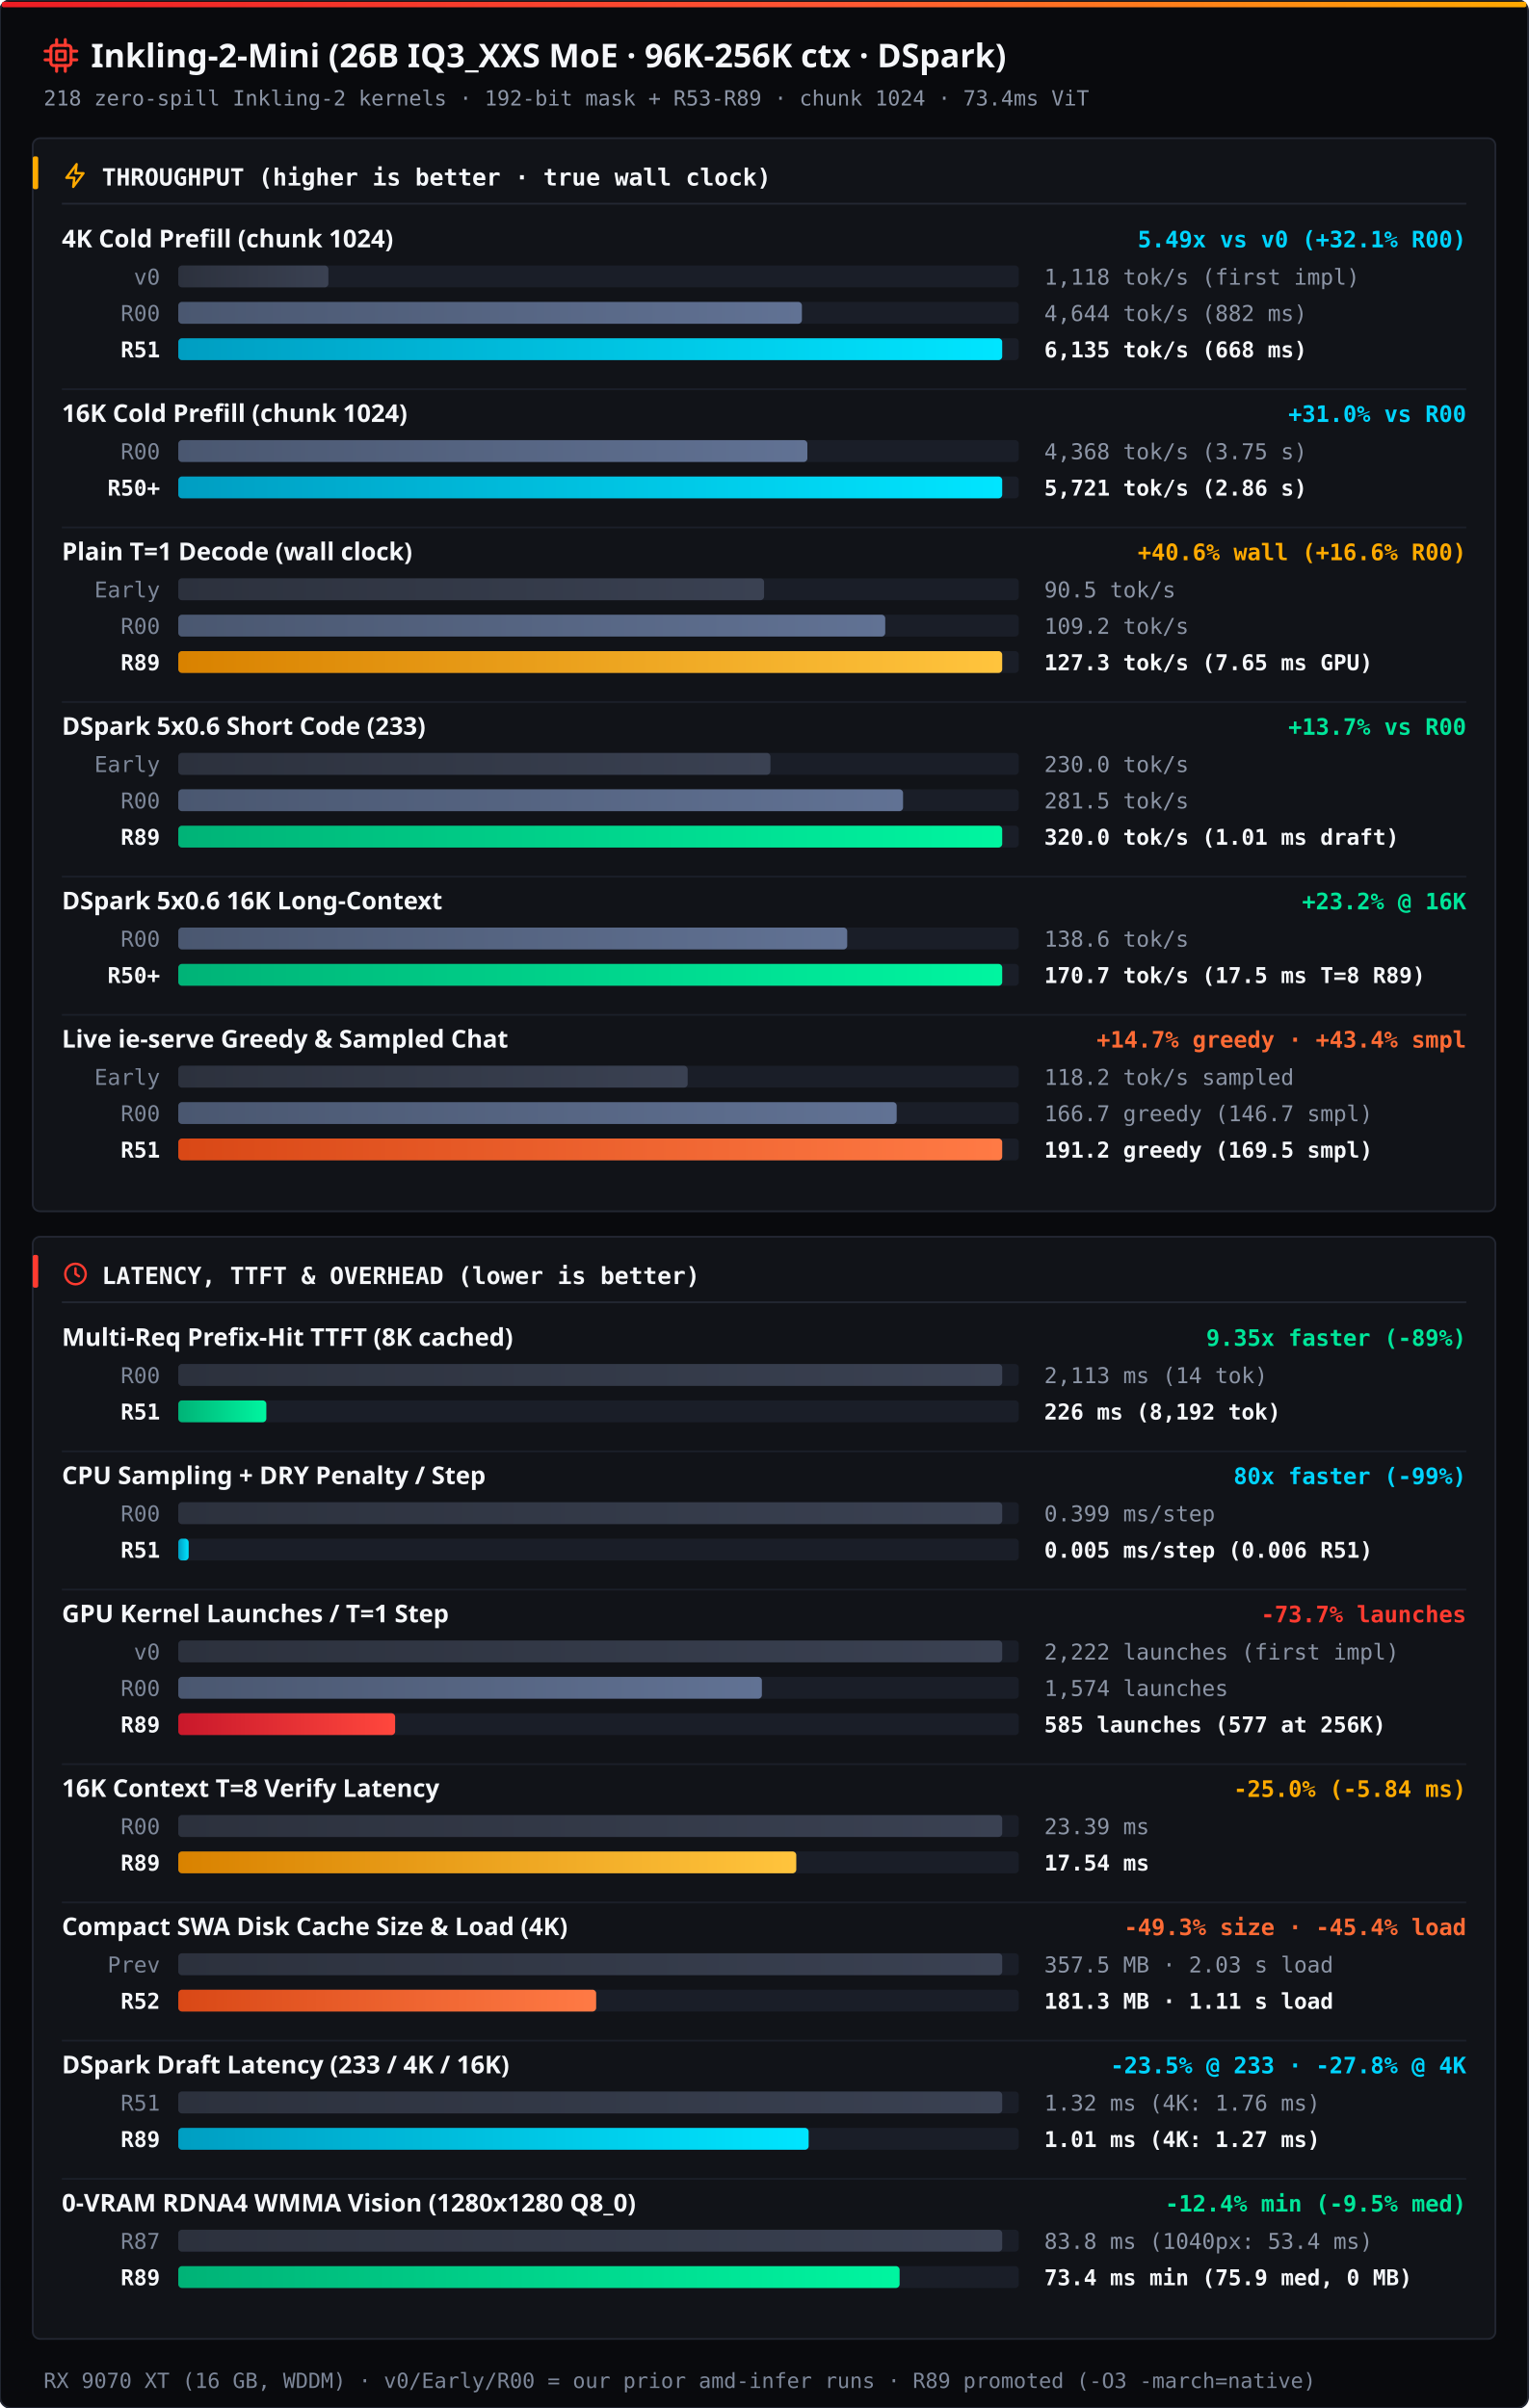
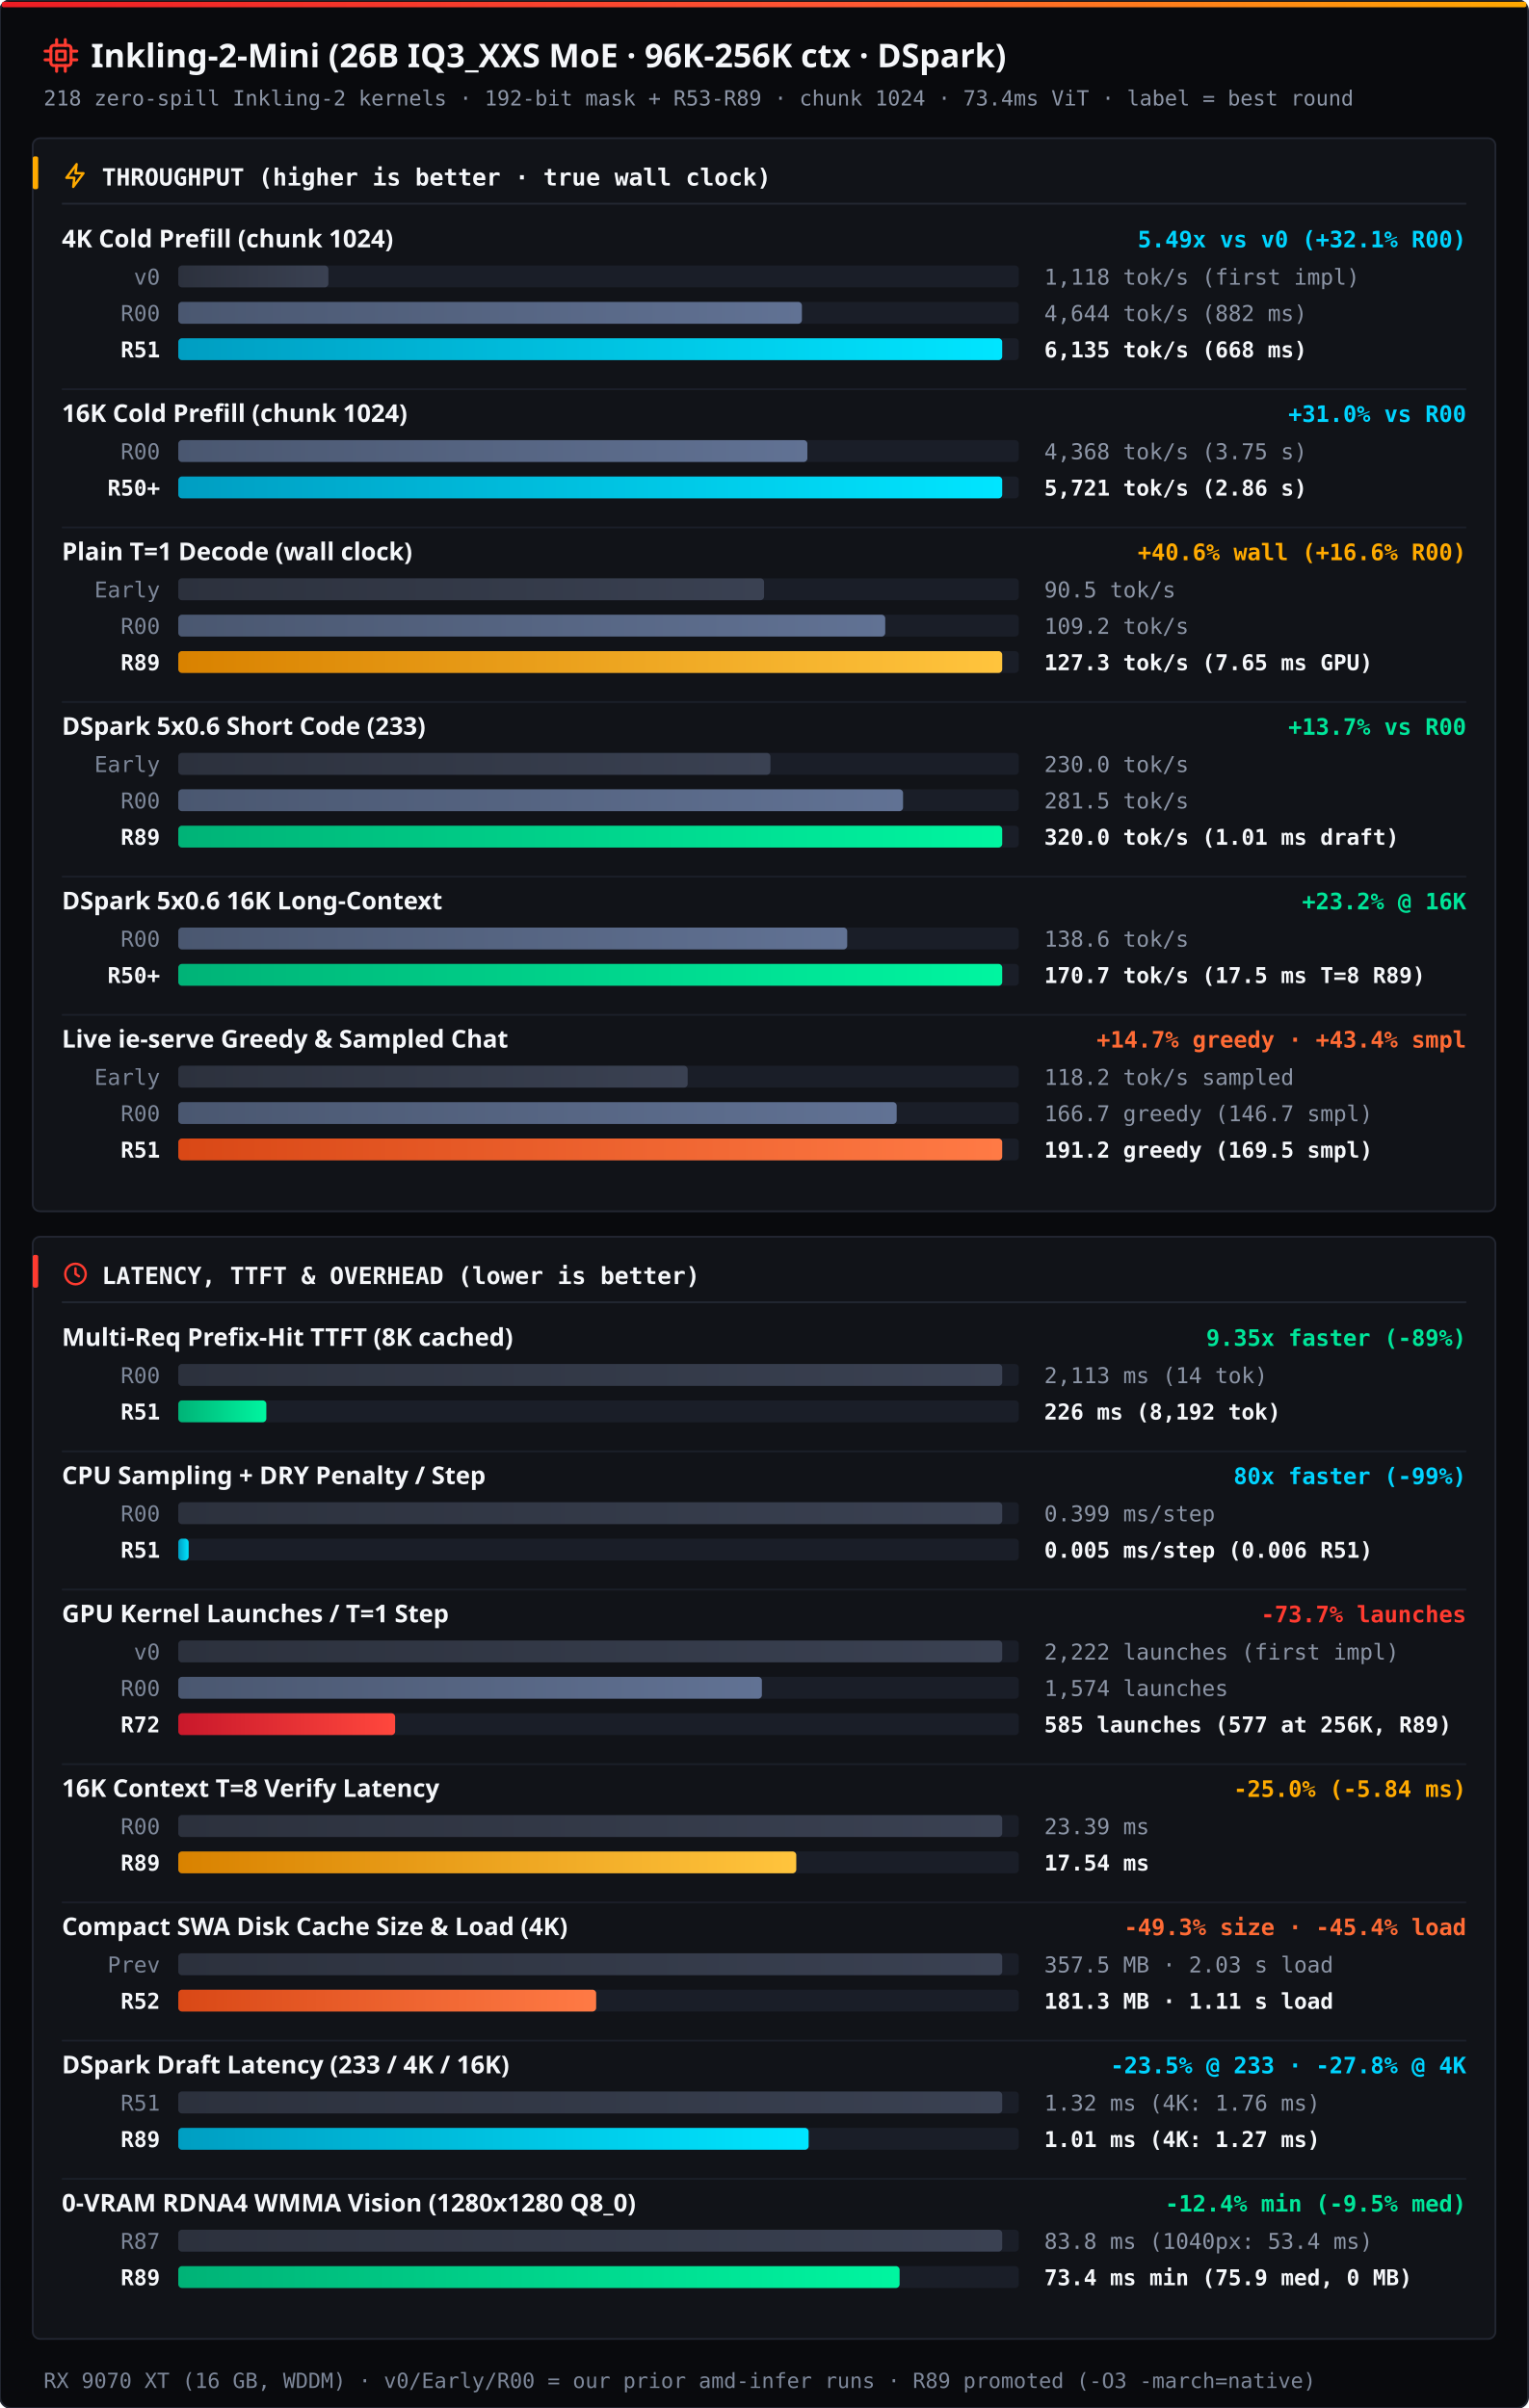
<svg xmlns="http://www.w3.org/2000/svg" viewBox="0 0 840 1324" width="840" height="1324" role="img" aria-label="Inkling-2-Mini (26B IQ3_XXS MoE · 96K-256K ctx · f16/q4rot KV · DSpark · R89)">
  <defs>
    <linearGradient id="radeonBar" x1="0" y1="0" x2="1" y2="0">
      <stop offset="0%" stop-color="#ed1c24" />
      <stop offset="55%" stop-color="#ff5733" />
      <stop offset="100%" stop-color="#ffaa00" />
    </linearGradient>
    <linearGradient id="g_cyan" x1="0" y1="0" x2="1" y2="0">
      <stop offset="0%" stop-color="#009ec2" />
      <stop offset="100%" stop-color="#00e5ff" />
    </linearGradient>
    <linearGradient id="g_emerald" x1="0" y1="0" x2="1" y2="0">
      <stop offset="0%" stop-color="#00b377" />
      <stop offset="100%" stop-color="#00f5a0" />
    </linearGradient>
    <linearGradient id="g_amber" x1="0" y1="0" x2="1" y2="0">
      <stop offset="0%" stop-color="#d98200" />
      <stop offset="100%" stop-color="#ffc43d" />
    </linearGradient>
    <linearGradient id="g_orange" x1="0" y1="0" x2="1" y2="0">
      <stop offset="0%" stop-color="#d94816" />
      <stop offset="100%" stop-color="#ff7a45" />
    </linearGradient>
    <linearGradient id="g_crimson" x1="0" y1="0" x2="1" y2="0">
      <stop offset="0%" stop-color="#c9182b" />
      <stop offset="100%" stop-color="#ff473d" />
    </linearGradient>
    <linearGradient id="g_v0" x1="0" y1="0" x2="1" y2="0">
      <stop offset="0%" stop-color="#2c313d" />
      <stop offset="100%" stop-color="#3a4152" />
    </linearGradient>
    <linearGradient id="g_mid" x1="0" y1="0" x2="1" y2="0">
      <stop offset="0%" stop-color="#4a5770" />
      <stop offset="100%" stop-color="#617294" />
    </linearGradient>
  </defs>
  <rect width="840" height="1324" rx="6" fill="#090a0d" stroke="#232732" stroke-width="1" />
  <rect x="1" y="1" width="838" height="3" rx="1" fill="url(#radeonBar)" />
  <g transform="translate(24.0,21.0) scale(0.7917)" fill="none" stroke="#ff3b30" stroke-width="2.1" stroke-linecap="round" stroke-linejoin="round">
    <rect x="5" y="5" width="14" height="14" rx="2" />
    <rect x="9" y="9" width="6" height="6" />
    <path d="M9 1v4M15 1v4M9 19v4M15 19v4M1 9h4M1 15h4M19 9h4M19 15h4" />
  </g>
  <text x="50" y="37" fill="#f5f7fa" font-size="18" font-weight="700" font-family="system-ui,Segoe UI,sans-serif">Inkling-2-Mini (26B IQ3_XXS MoE · 96K-256K ctx · DSpark)</text>
-   <text x="24" y="58" fill="#8c95a6" font-size="11.5" font-family="ui-monospace,Consolas,monospace">218 zero-spill Inkling-2 kernels · 192-bit mask + R53-R89 · chunk 1024 · 73.4ms ViT</text>
+   <text x="24" y="58" fill="#8c95a6" font-size="11.5" font-family="ui-monospace,Consolas,monospace">218 zero-spill Inkling-2 kernels · 192-bit mask + R53-R89 · chunk 1024 · 73.4ms ViT · label = best round</text>
  <rect x="18" y="76" width="804" height="590" rx="4" fill="#111318" stroke="#232732" />
  <rect x="18" y="86" width="3" height="18" rx="1" fill="#ffaa00" />
  <g transform="translate(34.0,89.0) scale(0.625)" fill="none" stroke="#ffaa00" stroke-width="2.1" stroke-linecap="round" stroke-linejoin="round">
    <path d="M13 2L4 14h7l-1 8 9-12h-7z" />
  </g>
  <text x="56" y="102" fill="#f5f7fa" font-size="13" font-weight="700" font-family="ui-monospace,Consolas,monospace">THROUGHPUT (higher is better · true wall clock)</text>
  <line x1="34" y1="112" x2="806" y2="112" stroke="#232732" stroke-width="1" />
  <text x="34" y="136" fill="#f5f7fa" font-size="13.5" font-weight="700" font-family="system-ui,Segoe UI,sans-serif">4K Cold Prefill (chunk 1024)</text>
  <text x="806" y="136" fill="#00d4ff" font-size="12.5" font-weight="700" text-anchor="end" font-family="ui-monospace,Consolas,monospace">5.49x vs v0 (+32.1% R00)</text>
  <rect x="98" y="146" width="462" height="12" rx="2" fill="#1a1e28" />
  <rect x="98" y="146" width="82.5" height="12" rx="2" fill="url(#g_v0)" />
  <text x="88" y="156.5" fill="#7d8799" font-size="12" font-weight="500" text-anchor="end" font-family="ui-monospace,Consolas,monospace">v0</text>
  <text x="574" y="156.5" fill="#8c95a6" font-size="12" font-weight="500" font-family="ui-monospace,Consolas,monospace">1,118 tok/s (first impl)</text>
  <rect x="98" y="166" width="462" height="12" rx="2" fill="#1a1e28" />
  <rect x="98" y="166" width="342.8" height="12" rx="2" fill="url(#g_mid)" />
  <text x="88" y="176.5" fill="#7d8799" font-size="12" font-weight="500" text-anchor="end" font-family="ui-monospace,Consolas,monospace">R00</text>
  <text x="574" y="176.5" fill="#8c95a6" font-size="12" font-weight="500" font-family="ui-monospace,Consolas,monospace">4,644 tok/s (882 ms)</text>
  <rect x="98" y="186" width="462" height="12" rx="2" fill="#1a1e28" />
  <rect x="98" y="186" width="452.9" height="12" rx="2" fill="url(#g_cyan)" />
  <text x="88" y="196.5" fill="#f5f7fa" font-size="12" font-weight="700" text-anchor="end" font-family="ui-monospace,Consolas,monospace">R51</text>
  <text x="574" y="196.5" fill="#f5f7fa" font-size="12" font-weight="700" font-family="ui-monospace,Consolas,monospace">6,135 tok/s (668 ms)</text>
  <line x1="34" y1="214" x2="806" y2="214" stroke="#1b1f29" stroke-width="1" />
  <text x="34" y="232" fill="#f5f7fa" font-size="13.5" font-weight="700" font-family="system-ui,Segoe UI,sans-serif">16K Cold Prefill (chunk 1024)</text>
  <text x="806" y="232" fill="#00d4ff" font-size="12.5" font-weight="700" text-anchor="end" font-family="ui-monospace,Consolas,monospace">+31.0% vs R00</text>
  <rect x="98" y="242" width="462" height="12" rx="2" fill="#1a1e28" />
  <rect x="98" y="242" width="345.8" height="12" rx="2" fill="url(#g_mid)" />
  <text x="88" y="252.5" fill="#7d8799" font-size="12" font-weight="500" text-anchor="end" font-family="ui-monospace,Consolas,monospace">R00</text>
  <text x="574" y="252.5" fill="#8c95a6" font-size="12" font-weight="500" font-family="ui-monospace,Consolas,monospace">4,368 tok/s (3.75 s)</text>
  <rect x="98" y="262" width="462" height="12" rx="2" fill="#1a1e28" />
  <rect x="98" y="262" width="452.9" height="12" rx="2" fill="url(#g_cyan)" />
  <text x="88" y="272.5" fill="#f5f7fa" font-size="12" font-weight="700" text-anchor="end" font-family="ui-monospace,Consolas,monospace">R50+</text>
  <text x="574" y="272.5" fill="#f5f7fa" font-size="12" font-weight="700" font-family="ui-monospace,Consolas,monospace">5,721 tok/s (2.86 s)</text>
  <line x1="34" y1="290" x2="806" y2="290" stroke="#1b1f29" stroke-width="1" />
  <text x="34" y="308" fill="#f5f7fa" font-size="13.5" font-weight="700" font-family="system-ui,Segoe UI,sans-serif">Plain T=1 Decode (wall clock)</text>
  <text x="806" y="308" fill="#ffaa00" font-size="12.5" font-weight="700" text-anchor="end" font-family="ui-monospace,Consolas,monospace">+40.6% wall (+16.6% R00)</text>
  <rect x="98" y="318" width="462" height="12" rx="2" fill="#1a1e28" />
  <rect x="98" y="318" width="322.0" height="12" rx="2" fill="url(#g_v0)" />
  <text x="88" y="328.5" fill="#7d8799" font-size="12" font-weight="500" text-anchor="end" font-family="ui-monospace,Consolas,monospace">Early</text>
  <text x="574" y="328.5" fill="#8c95a6" font-size="12" font-weight="500" font-family="ui-monospace,Consolas,monospace">90.5 tok/s</text>
  <rect x="98" y="338" width="462" height="12" rx="2" fill="#1a1e28" />
  <rect x="98" y="338" width="388.6" height="12" rx="2" fill="url(#g_mid)" />
  <text x="88" y="348.5" fill="#7d8799" font-size="12" font-weight="500" text-anchor="end" font-family="ui-monospace,Consolas,monospace">R00</text>
  <text x="574" y="348.5" fill="#8c95a6" font-size="12" font-weight="500" font-family="ui-monospace,Consolas,monospace">109.2 tok/s</text>
  <rect x="98" y="358" width="462" height="12" rx="2" fill="#1a1e28" />
  <rect x="98" y="358" width="452.9" height="12" rx="2" fill="url(#g_amber)" />
  <text x="88" y="368.5" fill="#f5f7fa" font-size="12" font-weight="700" text-anchor="end" font-family="ui-monospace,Consolas,monospace">R89</text>
  <text x="574" y="368.5" fill="#f5f7fa" font-size="12" font-weight="700" font-family="ui-monospace,Consolas,monospace">127.3 tok/s (7.65 ms GPU)</text>
  <line x1="34" y1="386" x2="806" y2="386" stroke="#1b1f29" stroke-width="1" />
  <text x="34" y="404" fill="#f5f7fa" font-size="13.5" font-weight="700" font-family="system-ui,Segoe UI,sans-serif">DSpark 5x0.6 Short Code (233)</text>
  <text x="806" y="404" fill="#00e599" font-size="12.5" font-weight="700" text-anchor="end" font-family="ui-monospace,Consolas,monospace">+13.7% vs R00</text>
  <rect x="98" y="414" width="462" height="12" rx="2" fill="#1a1e28" />
  <rect x="98" y="414" width="325.5" height="12" rx="2" fill="url(#g_v0)" />
  <text x="88" y="424.5" fill="#7d8799" font-size="12" font-weight="500" text-anchor="end" font-family="ui-monospace,Consolas,monospace">Early</text>
  <text x="574" y="424.5" fill="#8c95a6" font-size="12" font-weight="500" font-family="ui-monospace,Consolas,monospace">230.0 tok/s</text>
  <rect x="98" y="434" width="462" height="12" rx="2" fill="#1a1e28" />
  <rect x="98" y="434" width="398.4" height="12" rx="2" fill="url(#g_mid)" />
  <text x="88" y="444.5" fill="#7d8799" font-size="12" font-weight="500" text-anchor="end" font-family="ui-monospace,Consolas,monospace">R00</text>
  <text x="574" y="444.5" fill="#8c95a6" font-size="12" font-weight="500" font-family="ui-monospace,Consolas,monospace">281.5 tok/s</text>
  <rect x="98" y="454" width="462" height="12" rx="2" fill="#1a1e28" />
  <rect x="98" y="454" width="452.9" height="12" rx="2" fill="url(#g_emerald)" />
  <text x="88" y="464.5" fill="#f5f7fa" font-size="12" font-weight="700" text-anchor="end" font-family="ui-monospace,Consolas,monospace">R89</text>
  <text x="574" y="464.5" fill="#f5f7fa" font-size="12" font-weight="700" font-family="ui-monospace,Consolas,monospace">320.0 tok/s (1.01 ms draft)</text>
  <line x1="34" y1="482" x2="806" y2="482" stroke="#1b1f29" stroke-width="1" />
  <text x="34" y="500" fill="#f5f7fa" font-size="13.5" font-weight="700" font-family="system-ui,Segoe UI,sans-serif">DSpark 5x0.6 16K Long-Context</text>
  <text x="806" y="500" fill="#00e599" font-size="12.5" font-weight="700" text-anchor="end" font-family="ui-monospace,Consolas,monospace">+23.2% @ 16K</text>
  <rect x="98" y="510" width="462" height="12" rx="2" fill="#1a1e28" />
  <rect x="98" y="510" width="367.7" height="12" rx="2" fill="url(#g_mid)" />
  <text x="88" y="520.5" fill="#7d8799" font-size="12" font-weight="500" text-anchor="end" font-family="ui-monospace,Consolas,monospace">R00</text>
  <text x="574" y="520.5" fill="#8c95a6" font-size="12" font-weight="500" font-family="ui-monospace,Consolas,monospace">138.6 tok/s</text>
  <rect x="98" y="530" width="462" height="12" rx="2" fill="#1a1e28" />
  <rect x="98" y="530" width="452.9" height="12" rx="2" fill="url(#g_emerald)" />
  <text x="88" y="540.5" fill="#f5f7fa" font-size="12" font-weight="700" text-anchor="end" font-family="ui-monospace,Consolas,monospace">R50+</text>
  <text x="574" y="540.5" fill="#f5f7fa" font-size="12" font-weight="700" font-family="ui-monospace,Consolas,monospace">170.7 tok/s (17.5 ms T=8 R89)</text>
  <line x1="34" y1="558" x2="806" y2="558" stroke="#1b1f29" stroke-width="1" />
  <text x="34" y="576" fill="#f5f7fa" font-size="13.5" font-weight="700" font-family="system-ui,Segoe UI,sans-serif">Live ie-serve Greedy &amp; Sampled Chat</text>
  <text x="806" y="576" fill="#ff6b35" font-size="12.5" font-weight="700" text-anchor="end" font-family="ui-monospace,Consolas,monospace">+14.7% greedy · +43.4% smpl</text>
  <rect x="98" y="586" width="462" height="12" rx="2" fill="#1a1e28" />
  <rect x="98" y="586" width="280.0" height="12" rx="2" fill="url(#g_v0)" />
  <text x="88" y="596.5" fill="#7d8799" font-size="12" font-weight="500" text-anchor="end" font-family="ui-monospace,Consolas,monospace">Early</text>
  <text x="574" y="596.5" fill="#8c95a6" font-size="12" font-weight="500" font-family="ui-monospace,Consolas,monospace">118.2 tok/s sampled</text>
  <rect x="98" y="606" width="462" height="12" rx="2" fill="#1a1e28" />
  <rect x="98" y="606" width="394.9" height="12" rx="2" fill="url(#g_mid)" />
  <text x="88" y="616.5" fill="#7d8799" font-size="12" font-weight="500" text-anchor="end" font-family="ui-monospace,Consolas,monospace">R00</text>
  <text x="574" y="616.5" fill="#8c95a6" font-size="12" font-weight="500" font-family="ui-monospace,Consolas,monospace">166.7 greedy (146.7 smpl)</text>
  <rect x="98" y="626" width="462" height="12" rx="2" fill="#1a1e28" />
  <rect x="98" y="626" width="452.9" height="12" rx="2" fill="url(#g_orange)" />
  <text x="88" y="636.5" fill="#f5f7fa" font-size="12" font-weight="700" text-anchor="end" font-family="ui-monospace,Consolas,monospace">R51</text>
  <text x="574" y="636.5" fill="#f5f7fa" font-size="12" font-weight="700" font-family="ui-monospace,Consolas,monospace">191.2 greedy (169.5 smpl)</text>
  <rect x="18" y="680" width="804" height="606" rx="4" fill="#111318" stroke="#232732" />
  <rect x="18" y="690" width="3" height="18" rx="1" fill="#ff3b30" />
  <g transform="translate(34.0,693.0) scale(0.625)" fill="none" stroke="#ff3b30" stroke-width="2.1" stroke-linecap="round" stroke-linejoin="round">
    <circle cx="12" cy="12" r="9" />
    <path d="M12 7v5l3 2" />
  </g>
  <text x="56" y="706" fill="#f5f7fa" font-size="13" font-weight="700" font-family="ui-monospace,Consolas,monospace">LATENCY, TTFT &amp; OVERHEAD (lower is better)</text>
  <line x1="34" y1="716" x2="806" y2="716" stroke="#232732" stroke-width="1" />
  <text x="34" y="740" fill="#f5f7fa" font-size="13.5" font-weight="700" font-family="system-ui,Segoe UI,sans-serif">Multi-Req Prefix-Hit TTFT (8K cached)</text>
  <text x="806" y="740" fill="#00e599" font-size="12.5" font-weight="700" text-anchor="end" font-family="ui-monospace,Consolas,monospace">9.35x faster (-89%)</text>
  <rect x="98" y="750" width="462" height="12" rx="2" fill="#1a1e28" />
  <rect x="98" y="750" width="452.9" height="12" rx="2" fill="url(#g_v0)" />
  <text x="88" y="760.5" fill="#7d8799" font-size="12" font-weight="500" text-anchor="end" font-family="ui-monospace,Consolas,monospace">R00</text>
  <text x="574" y="760.5" fill="#8c95a6" font-size="12" font-weight="500" font-family="ui-monospace,Consolas,monospace">2,113 ms (14 tok)</text>
  <rect x="98" y="770" width="462" height="12" rx="2" fill="#1a1e28" />
  <rect x="98" y="770" width="48.4" height="12" rx="2" fill="url(#g_emerald)" />
  <text x="88" y="780.5" fill="#f5f7fa" font-size="12" font-weight="700" text-anchor="end" font-family="ui-monospace,Consolas,monospace">R51</text>
  <text x="574" y="780.5" fill="#f5f7fa" font-size="12" font-weight="700" font-family="ui-monospace,Consolas,monospace">226 ms (8,192 tok)</text>
  <line x1="34" y1="798" x2="806" y2="798" stroke="#1b1f29" stroke-width="1" />
  <text x="34" y="816" fill="#f5f7fa" font-size="13.5" font-weight="700" font-family="system-ui,Segoe UI,sans-serif">CPU Sampling + DRY Penalty / Step</text>
  <text x="806" y="816" fill="#00d4ff" font-size="12.5" font-weight="700" text-anchor="end" font-family="ui-monospace,Consolas,monospace">80x faster (-99%)</text>
  <rect x="98" y="826" width="462" height="12" rx="2" fill="#1a1e28" />
  <rect x="98" y="826" width="452.9" height="12" rx="2" fill="url(#g_v0)" />
  <text x="88" y="836.5" fill="#7d8799" font-size="12" font-weight="500" text-anchor="end" font-family="ui-monospace,Consolas,monospace">R00</text>
  <text x="574" y="836.5" fill="#8c95a6" font-size="12" font-weight="500" font-family="ui-monospace,Consolas,monospace">0.399 ms/step</text>
  <rect x="98" y="846" width="462" height="12" rx="2" fill="#1a1e28" />
  <rect x="98" y="846" width="5.7" height="12" rx="2" fill="url(#g_cyan)" />
  <text x="88" y="856.5" fill="#f5f7fa" font-size="12" font-weight="700" text-anchor="end" font-family="ui-monospace,Consolas,monospace">R51</text>
  <text x="574" y="856.5" fill="#f5f7fa" font-size="12" font-weight="700" font-family="ui-monospace,Consolas,monospace">0.005 ms/step (0.006 R51)</text>
  <line x1="34" y1="874" x2="806" y2="874" stroke="#1b1f29" stroke-width="1" />
  <text x="34" y="892" fill="#f5f7fa" font-size="13.5" font-weight="700" font-family="system-ui,Segoe UI,sans-serif">GPU Kernel Launches / T=1 Step</text>
  <text x="806" y="892" fill="#ff3b30" font-size="12.5" font-weight="700" text-anchor="end" font-family="ui-monospace,Consolas,monospace">-73.7% launches</text>
  <rect x="98" y="902" width="462" height="12" rx="2" fill="#1a1e28" />
  <rect x="98" y="902" width="452.9" height="12" rx="2" fill="url(#g_v0)" />
  <text x="88" y="912.5" fill="#7d8799" font-size="12" font-weight="500" text-anchor="end" font-family="ui-monospace,Consolas,monospace">v0</text>
  <text x="574" y="912.5" fill="#8c95a6" font-size="12" font-weight="500" font-family="ui-monospace,Consolas,monospace">2,222 launches (first impl)</text>
  <rect x="98" y="922" width="462" height="12" rx="2" fill="#1a1e28" />
  <rect x="98" y="922" width="320.8" height="12" rx="2" fill="url(#g_mid)" />
  <text x="88" y="932.5" fill="#7d8799" font-size="12" font-weight="500" text-anchor="end" font-family="ui-monospace,Consolas,monospace">R00</text>
  <text x="574" y="932.5" fill="#8c95a6" font-size="12" font-weight="500" font-family="ui-monospace,Consolas,monospace">1,574 launches</text>
  <rect x="98" y="942" width="462" height="12" rx="2" fill="#1a1e28" />
  <rect x="98" y="942" width="119.2" height="12" rx="2" fill="url(#g_crimson)" />
-   <text x="88" y="952.5" fill="#f5f7fa" font-size="12" font-weight="700" text-anchor="end" font-family="ui-monospace,Consolas,monospace">R89</text>
-   <text x="574" y="952.5" fill="#f5f7fa" font-size="12" font-weight="700" font-family="ui-monospace,Consolas,monospace">585 launches (577 at 256K)</text>
+   <text x="88" y="952.5" fill="#f5f7fa" font-size="12" font-weight="700" text-anchor="end" font-family="ui-monospace,Consolas,monospace">R72</text>
+   <text x="574" y="952.5" fill="#f5f7fa" font-size="12" font-weight="700" font-family="ui-monospace,Consolas,monospace">585 launches (577 at 256K, R89)</text>
  <line x1="34" y1="970" x2="806" y2="970" stroke="#1b1f29" stroke-width="1" />
  <text x="34" y="988" fill="#f5f7fa" font-size="13.5" font-weight="700" font-family="system-ui,Segoe UI,sans-serif">16K Context T=8 Verify Latency</text>
  <text x="806" y="988" fill="#ffaa00" font-size="12.5" font-weight="700" text-anchor="end" font-family="ui-monospace,Consolas,monospace">-25.0% (-5.84 ms)</text>
  <rect x="98" y="998" width="462" height="12" rx="2" fill="#1a1e28" />
  <rect x="98" y="998" width="452.9" height="12" rx="2" fill="url(#g_v0)" />
  <text x="88" y="1008.5" fill="#7d8799" font-size="12" font-weight="500" text-anchor="end" font-family="ui-monospace,Consolas,monospace">R00</text>
  <text x="574" y="1008.5" fill="#8c95a6" font-size="12" font-weight="500" font-family="ui-monospace,Consolas,monospace">23.39 ms</text>
  <rect x="98" y="1018" width="462" height="12" rx="2" fill="#1a1e28" />
  <rect x="98" y="1018" width="339.7" height="12" rx="2" fill="url(#g_amber)" />
  <text x="88" y="1028.5" fill="#f5f7fa" font-size="12" font-weight="700" text-anchor="end" font-family="ui-monospace,Consolas,monospace">R89</text>
  <text x="574" y="1028.5" fill="#f5f7fa" font-size="12" font-weight="700" font-family="ui-monospace,Consolas,monospace">17.54 ms</text>
  <line x1="34" y1="1046" x2="806" y2="1046" stroke="#1b1f29" stroke-width="1" />
  <text x="34" y="1064" fill="#f5f7fa" font-size="13.5" font-weight="700" font-family="system-ui,Segoe UI,sans-serif">Compact SWA Disk Cache Size &amp; Load (4K)</text>
  <text x="806" y="1064" fill="#ff6b35" font-size="12.5" font-weight="700" text-anchor="end" font-family="ui-monospace,Consolas,monospace">-49.3% size · -45.4% load</text>
  <rect x="98" y="1074" width="462" height="12" rx="2" fill="#1a1e28" />
  <rect x="98" y="1074" width="452.9" height="12" rx="2" fill="url(#g_v0)" />
  <text x="88" y="1084.5" fill="#7d8799" font-size="12" font-weight="500" text-anchor="end" font-family="ui-monospace,Consolas,monospace">Prev</text>
  <text x="574" y="1084.5" fill="#8c95a6" font-size="12" font-weight="500" font-family="ui-monospace,Consolas,monospace">357.5 MB · 2.03 s load</text>
  <rect x="98" y="1094" width="462" height="12" rx="2" fill="#1a1e28" />
  <rect x="98" y="1094" width="229.7" height="12" rx="2" fill="url(#g_orange)" />
  <text x="88" y="1104.5" fill="#f5f7fa" font-size="12" font-weight="700" text-anchor="end" font-family="ui-monospace,Consolas,monospace">R52</text>
  <text x="574" y="1104.5" fill="#f5f7fa" font-size="12" font-weight="700" font-family="ui-monospace,Consolas,monospace">181.3 MB · 1.11 s load</text>
  <line x1="34" y1="1122" x2="806" y2="1122" stroke="#1b1f29" stroke-width="1" />
  <text x="34" y="1140" fill="#f5f7fa" font-size="13.5" font-weight="700" font-family="system-ui,Segoe UI,sans-serif">DSpark Draft Latency (233 / 4K / 16K)</text>
  <text x="806" y="1140" fill="#00d4ff" font-size="12.5" font-weight="700" text-anchor="end" font-family="ui-monospace,Consolas,monospace">-23.5% @ 233 · -27.8% @ 4K</text>
  <rect x="98" y="1150" width="462" height="12" rx="2" fill="#1a1e28" />
  <rect x="98" y="1150" width="452.9" height="12" rx="2" fill="url(#g_v0)" />
  <text x="88" y="1160.5" fill="#7d8799" font-size="12" font-weight="500" text-anchor="end" font-family="ui-monospace,Consolas,monospace">R51</text>
  <text x="574" y="1160.5" fill="#8c95a6" font-size="12" font-weight="500" font-family="ui-monospace,Consolas,monospace">1.32 ms (4K: 1.76 ms)</text>
  <rect x="98" y="1170" width="462" height="12" rx="2" fill="#1a1e28" />
  <rect x="98" y="1170" width="346.5" height="12" rx="2" fill="url(#g_cyan)" />
  <text x="88" y="1180.5" fill="#f5f7fa" font-size="12" font-weight="700" text-anchor="end" font-family="ui-monospace,Consolas,monospace">R89</text>
  <text x="574" y="1180.5" fill="#f5f7fa" font-size="12" font-weight="700" font-family="ui-monospace,Consolas,monospace">1.01 ms (4K: 1.27 ms)</text>
  <line x1="34" y1="1198" x2="806" y2="1198" stroke="#1b1f29" stroke-width="1" />
  <text x="34" y="1216" fill="#f5f7fa" font-size="13.5" font-weight="700" font-family="system-ui,Segoe UI,sans-serif">0-VRAM RDNA4 WMMA Vision (1280x1280 Q8_0)</text>
  <text x="806" y="1216" fill="#00e599" font-size="12.5" font-weight="700" text-anchor="end" font-family="ui-monospace,Consolas,monospace">-12.4% min (-9.5% med)</text>
  <rect x="98" y="1226" width="462" height="12" rx="2" fill="#1a1e28" />
  <rect x="98" y="1226" width="452.9" height="12" rx="2" fill="url(#g_v0)" />
  <text x="88" y="1236.5" fill="#7d8799" font-size="12" font-weight="500" text-anchor="end" font-family="ui-monospace,Consolas,monospace">R87</text>
  <text x="574" y="1236.5" fill="#8c95a6" font-size="12" font-weight="500" font-family="ui-monospace,Consolas,monospace">83.8 ms (1040px: 53.4 ms)</text>
  <rect x="98" y="1246" width="462" height="12" rx="2" fill="#1a1e28" />
  <rect x="98" y="1246" width="396.5" height="12" rx="2" fill="url(#g_emerald)" />
  <text x="88" y="1256.5" fill="#f5f7fa" font-size="12" font-weight="700" text-anchor="end" font-family="ui-monospace,Consolas,monospace">R89</text>
  <text x="574" y="1256.5" fill="#f5f7fa" font-size="12" font-weight="700" font-family="ui-monospace,Consolas,monospace">73.4 ms min (75.9 med, 0 MB)</text>
  <text x="24" y="1313" fill="#7d8799" font-size="11.5" font-family="ui-monospace,Consolas,monospace">RX 9070 XT (16 GB, WDDM) · v0/Early/R00 = our prior amd-infer runs · R89 promoted (-O3 -march=native)</text>
</svg>
